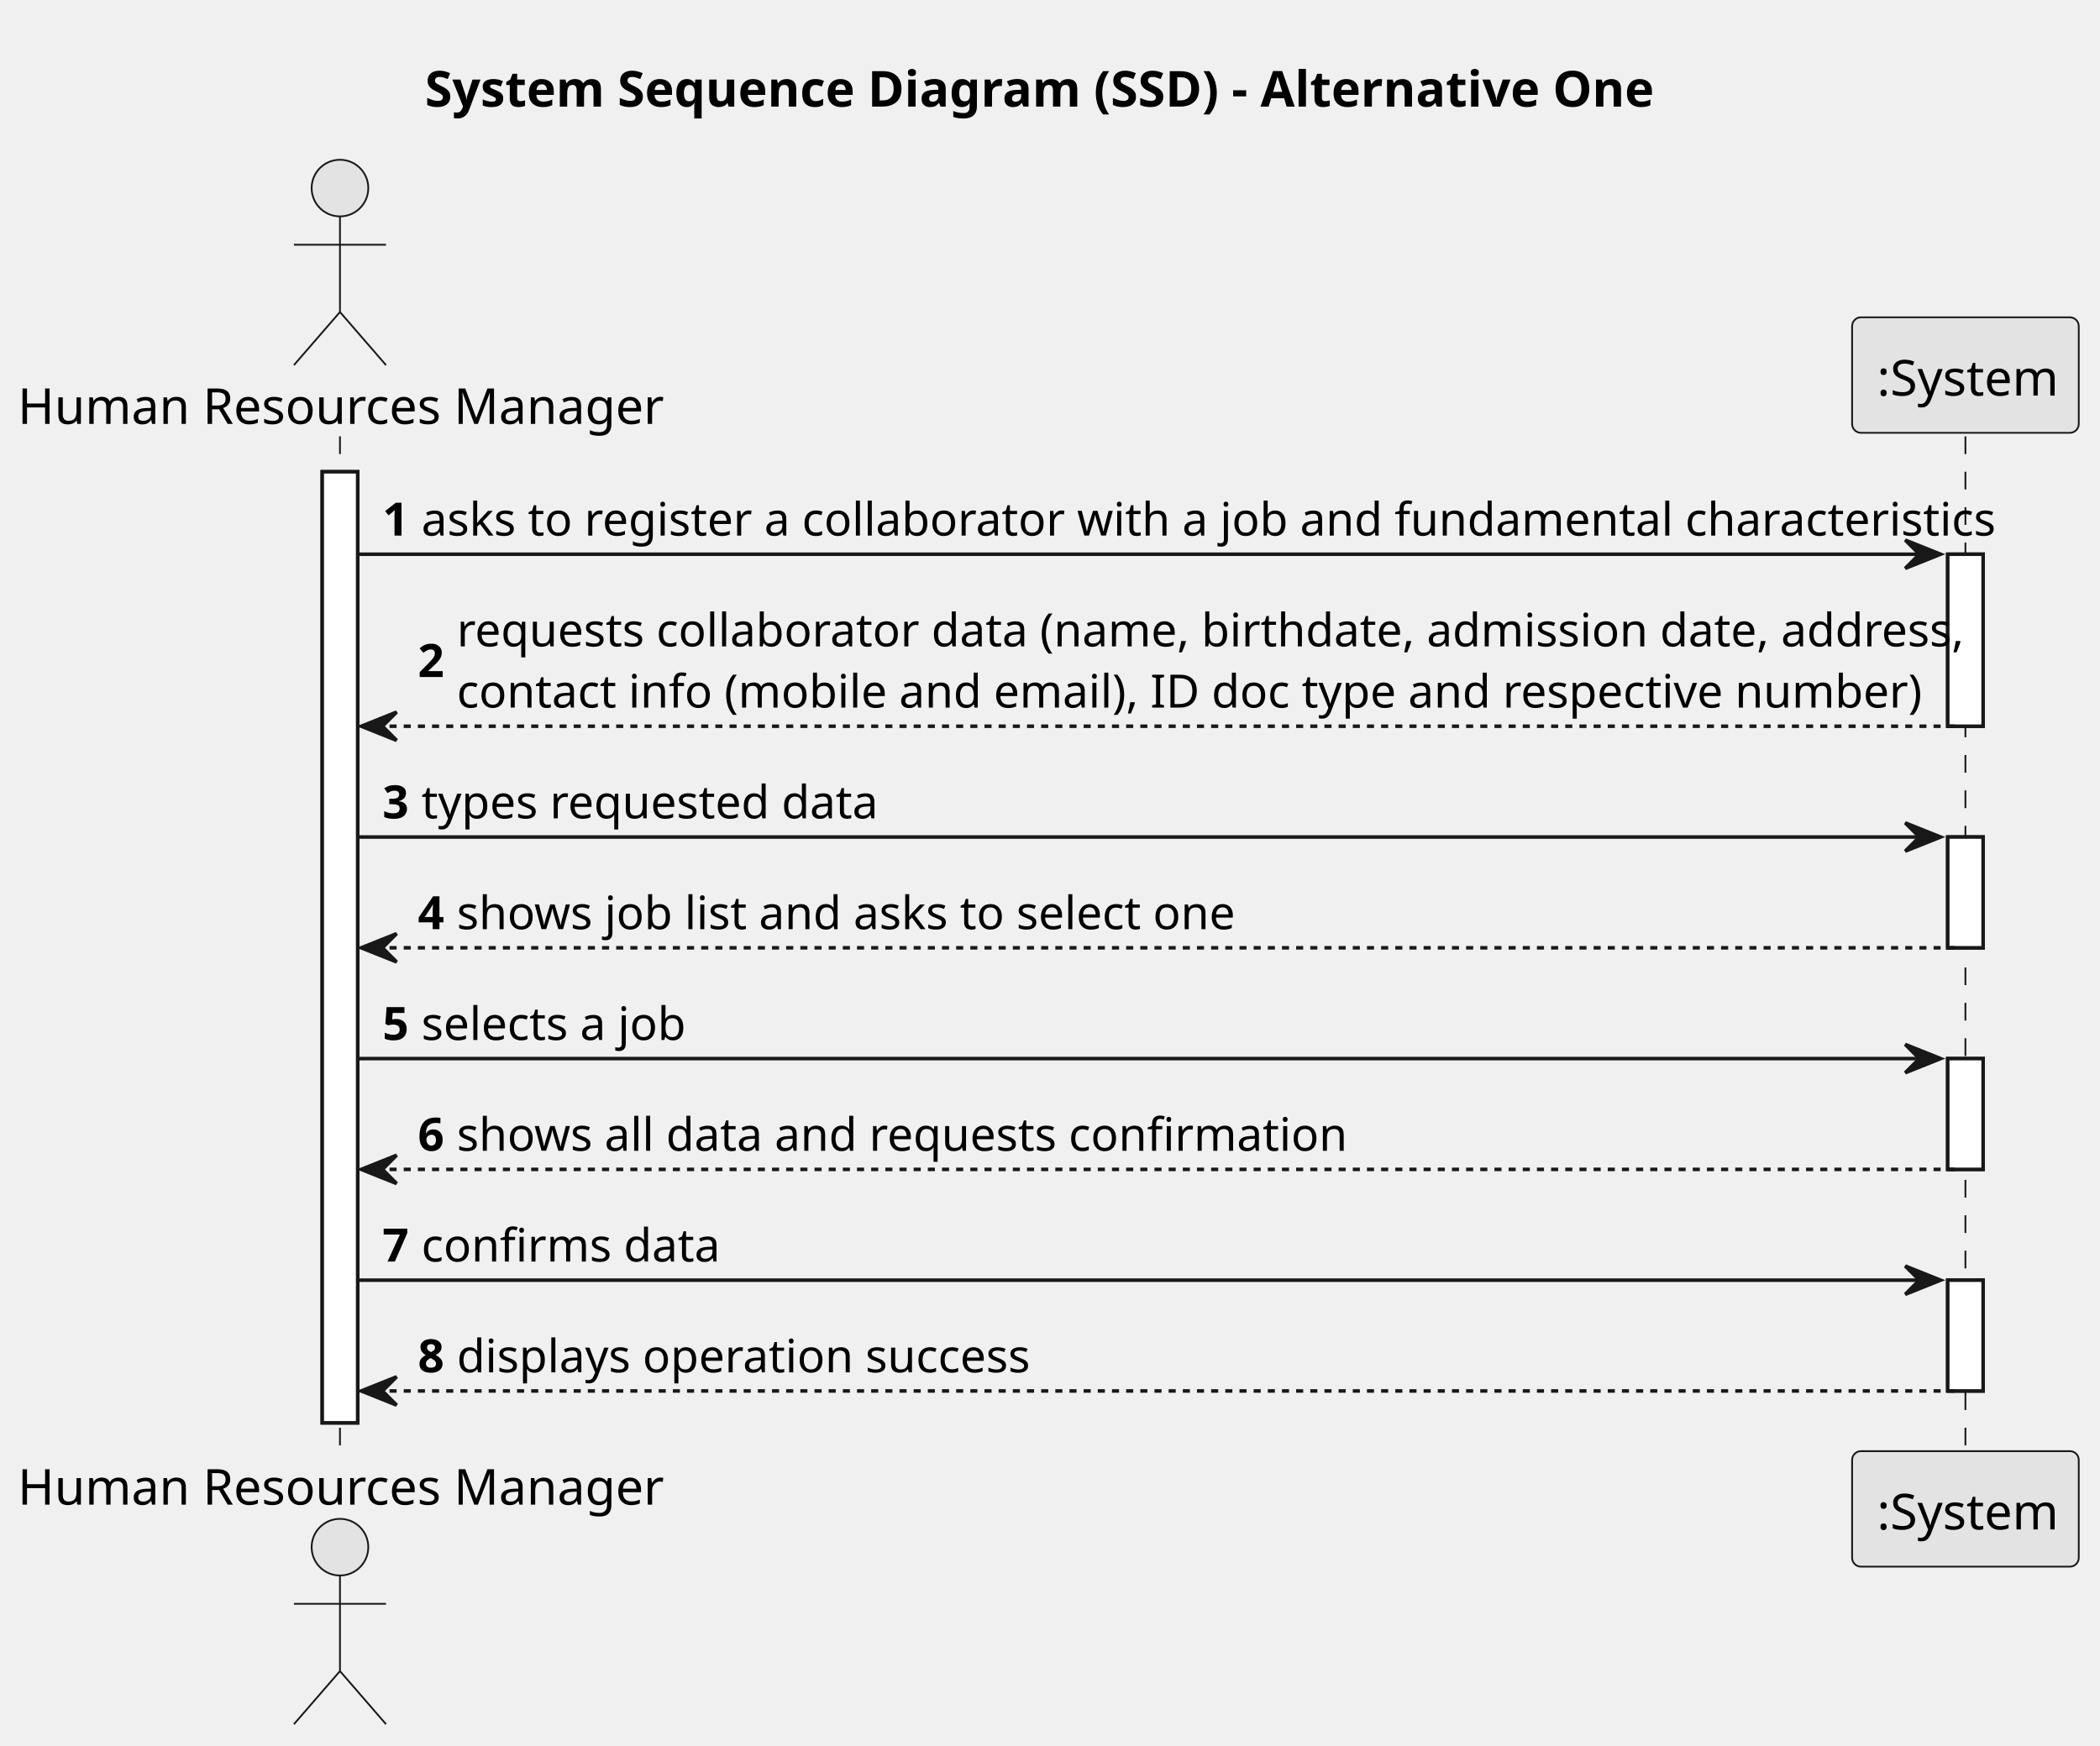
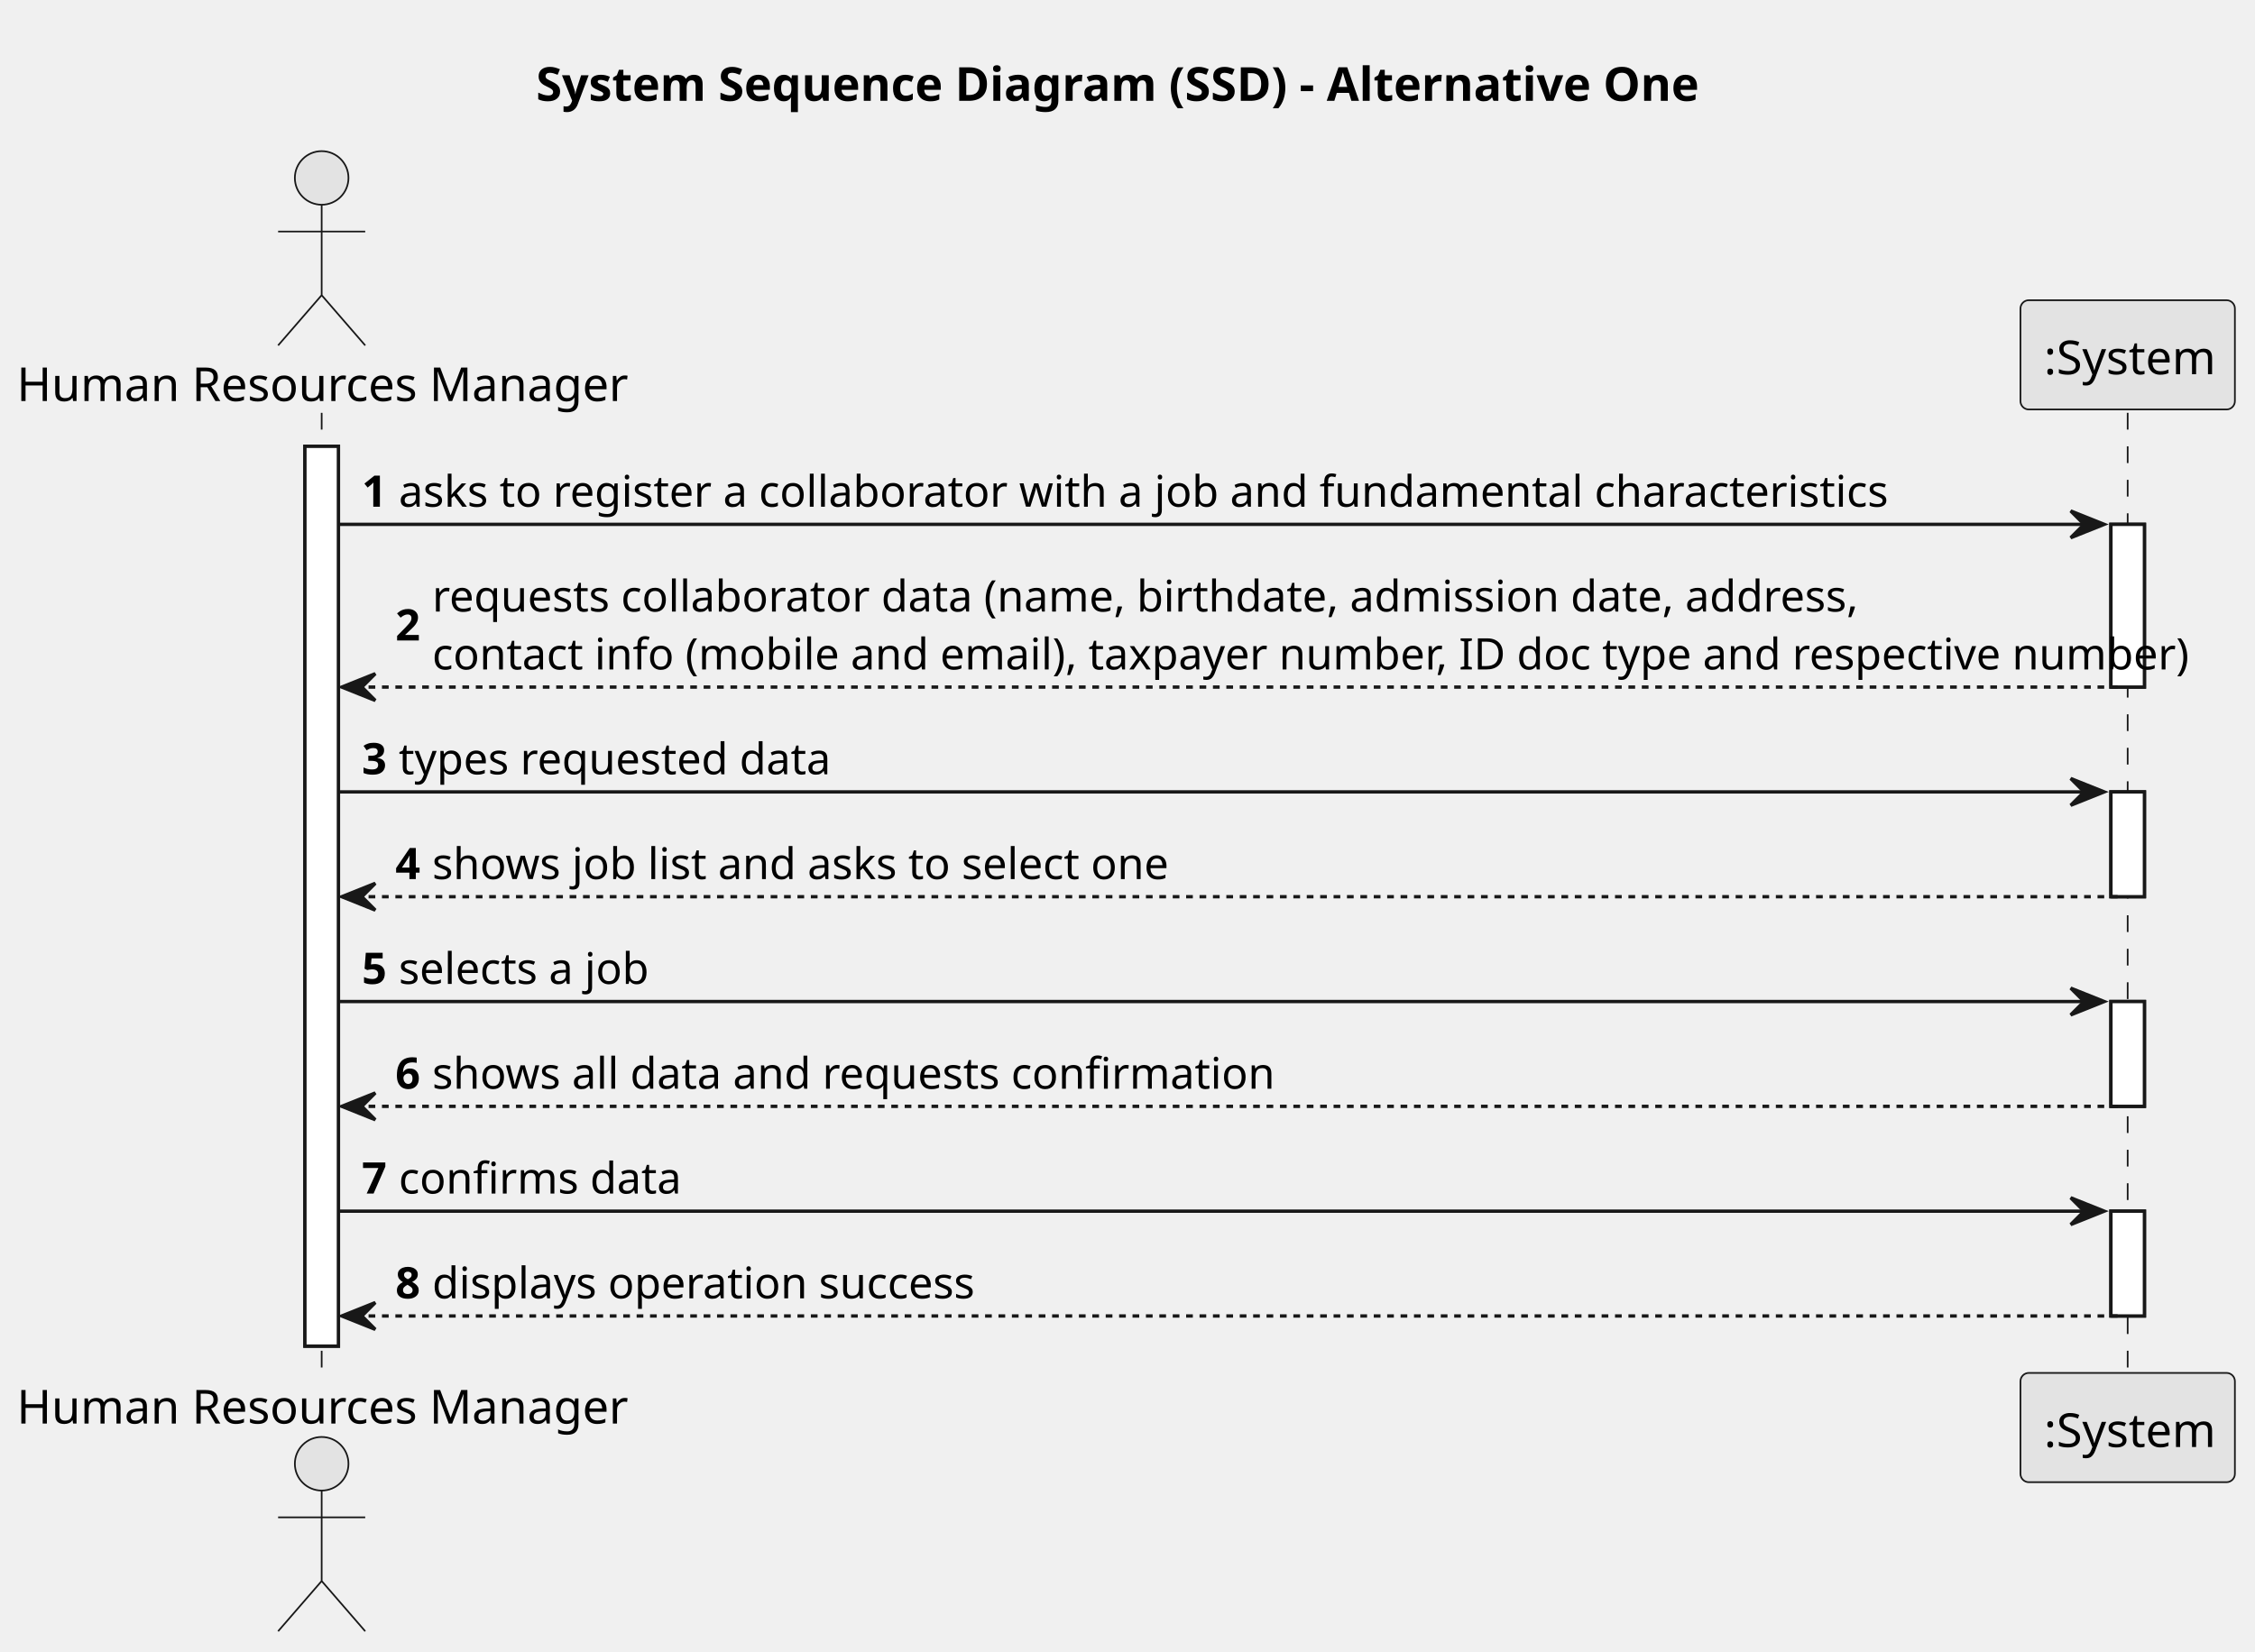
- <svg xmlns="http://www.w3.org/2000/svg" contentStyleType="text/css" height="493px" preserveAspectRatio="none" style="width:593px;height:493px;background:#FFFFFF;" version="1.1" viewBox="0 0 593 493" width="593px" zoomAndPan="magnify">
+ <svg xmlns="http://www.w3.org/2000/svg" contentStyleType="text/css" height="493px" preserveAspectRatio="none" style="width:673px;height:493px;background:#FFFFFF;" version="1.1" viewBox="0 0 673 493" width="673px" zoomAndPan="magnify">
  <defs />
  <g>
-     <text fill="#000000" font-family="sans-serif" font-size="14" font-weight="bold" lengthAdjust="spacing" textLength="351" x="120" y="30.107">System Sequence Diagram (SSD) - Alternative One</text>
+     <text fill="#000000" font-family="sans-serif" font-size="14" font-weight="bold" lengthAdjust="spacing" textLength="351" x="160" y="30.107">System Sequence Diagram (SSD) - Alternative One</text>
    <rect fill="#FFFFFF" height="268.619" style="stroke:#181818;stroke-width:1.0;" width="10" x="91" y="133.242" />
-     <rect fill="#FFFFFF" height="48.582" style="stroke:#181818;stroke-width:1.0;" width="10" x="550" y="156.533" />
-     <rect fill="#FFFFFF" height="31.291" style="stroke:#181818;stroke-width:1.0;" width="10" x="550" y="236.406" />
-     <rect fill="#FFFFFF" height="31.291" style="stroke:#181818;stroke-width:1.0;" width="10" x="550" y="298.988" />
-     <rect fill="#FFFFFF" height="31.291" style="stroke:#181818;stroke-width:1.0;" width="10" x="550" y="361.57" />
+     <rect fill="#FFFFFF" height="48.582" style="stroke:#181818;stroke-width:1.0;" width="10" x="630" y="156.533" />
+     <rect fill="#FFFFFF" height="31.291" style="stroke:#181818;stroke-width:1.0;" width="10" x="630" y="236.406" />
+     <rect fill="#FFFFFF" height="31.291" style="stroke:#181818;stroke-width:1.0;" width="10" x="630" y="298.988" />
+     <rect fill="#FFFFFF" height="31.291" style="stroke:#181818;stroke-width:1.0;" width="10" x="630" y="361.57" />
    <line style="stroke:#181818;stroke-width:0.5;stroke-dasharray:5.0,5.0;" x1="96" x2="96" y1="123.242" y2="410.861" />
-     <line style="stroke:#181818;stroke-width:0.5;stroke-dasharray:5.0,5.0;" x1="555" x2="555" y1="123.242" y2="410.861" />
+     <line style="stroke:#181818;stroke-width:0.5;stroke-dasharray:5.0,5.0;" x1="635" x2="635" y1="123.242" y2="410.861" />
    <text fill="#000000" font-family="sans-serif" font-size="14" lengthAdjust="spacing" textLength="176" x="5" y="119.728">Human Resources Manager</text>
    <ellipse cx="96" cy="53.121" fill="#E3E3E3" rx="8" ry="8" style="stroke:#181818;stroke-width:0.5;" />
    <path d="M96,61.121 L96,88.121 M83,69.121 L109,69.121 M96,88.121 L83,103.121 M96,88.121 L109,103.121 " fill="none" style="stroke:#181818;stroke-width:0.5;" />
    <text fill="#000000" font-family="sans-serif" font-size="14" lengthAdjust="spacing" textLength="176" x="5" y="424.969">Human Resources Manager</text>
    <ellipse cx="96" cy="436.982" fill="#E3E3E3" rx="8" ry="8" style="stroke:#181818;stroke-width:0.5;" />
    <path d="M96,444.982 L96,471.982 M83,452.982 L109,452.982 M96,471.982 L83,486.982 M96,471.982 L109,486.982 " fill="none" style="stroke:#181818;stroke-width:0.5;" />
-     <rect fill="#E3E3E3" height="32.621" rx="2.5" ry="2.5" style="stroke:#181818;stroke-width:0.5;" width="64" x="523" y="89.621" />
-     <text fill="#000000" font-family="sans-serif" font-size="14" lengthAdjust="spacing" textLength="50" x="530" y="111.728">:System</text>
-     <rect fill="#E3E3E3" height="32.621" rx="2.5" ry="2.5" style="stroke:#181818;stroke-width:0.5;" width="64" x="523" y="409.861" />
-     <text fill="#000000" font-family="sans-serif" font-size="14" lengthAdjust="spacing" textLength="50" x="530" y="431.969">:System</text>
+     <rect fill="#E3E3E3" height="32.621" rx="2.5" ry="2.5" style="stroke:#181818;stroke-width:0.5;" width="64" x="603" y="89.621" />
+     <text fill="#000000" font-family="sans-serif" font-size="14" lengthAdjust="spacing" textLength="50" x="610" y="111.728">:System</text>
+     <rect fill="#E3E3E3" height="32.621" rx="2.5" ry="2.5" style="stroke:#181818;stroke-width:0.5;" width="64" x="603" y="409.861" />
+     <text fill="#000000" font-family="sans-serif" font-size="14" lengthAdjust="spacing" textLength="50" x="610" y="431.969">:System</text>
    <rect fill="#FFFFFF" height="268.619" style="stroke:#181818;stroke-width:1.0;" width="10" x="91" y="133.242" />
-     <rect fill="#FFFFFF" height="48.582" style="stroke:#181818;stroke-width:1.0;" width="10" x="550" y="156.533" />
-     <rect fill="#FFFFFF" height="31.291" style="stroke:#181818;stroke-width:1.0;" width="10" x="550" y="236.406" />
-     <rect fill="#FFFFFF" height="31.291" style="stroke:#181818;stroke-width:1.0;" width="10" x="550" y="298.988" />
-     <rect fill="#FFFFFF" height="31.291" style="stroke:#181818;stroke-width:1.0;" width="10" x="550" y="361.57" />
-     <polygon fill="#181818" points="538,152.533,548,156.533,538,160.533,542,156.533" style="stroke:#181818;stroke-width:1.0;" />
-     <line style="stroke:#181818;stroke-width:1.0;" x1="101" x2="544" y1="156.533" y2="156.533" />
+     <rect fill="#FFFFFF" height="48.582" style="stroke:#181818;stroke-width:1.0;" width="10" x="630" y="156.533" />
+     <rect fill="#FFFFFF" height="31.291" style="stroke:#181818;stroke-width:1.0;" width="10" x="630" y="236.406" />
+     <rect fill="#FFFFFF" height="31.291" style="stroke:#181818;stroke-width:1.0;" width="10" x="630" y="298.988" />
+     <rect fill="#FFFFFF" height="31.291" style="stroke:#181818;stroke-width:1.0;" width="10" x="630" y="361.57" />
+     <polygon fill="#181818" points="618,152.533,628,156.533,618,160.533,622,156.533" style="stroke:#181818;stroke-width:1.0;" />
+     <line style="stroke:#181818;stroke-width:1.0;" x1="101" x2="624" y1="156.533" y2="156.533" />
    <text fill="#000000" font-family="sans-serif" font-size="13" font-weight="bold" lengthAdjust="spacing" textLength="7" x="108" y="151.27">1</text>
    <text fill="#000000" font-family="sans-serif" font-size="13" lengthAdjust="spacing" textLength="419" x="119" y="151.27">asks to register a collaborator with a job and fundamental characteristics</text>
    <polygon fill="#181818" points="112,201.115,102,205.115,112,209.115,108,205.115" style="stroke:#181818;stroke-width:1.0;" />
-     <line style="stroke:#181818;stroke-width:1.0;stroke-dasharray:2.0,2.0;" x1="106" x2="554" y1="205.115" y2="205.115" />
+     <line style="stroke:#181818;stroke-width:1.0;stroke-dasharray:2.0,2.0;" x1="106" x2="634" y1="205.115" y2="205.115" />
    <text fill="#000000" font-family="sans-serif" font-size="13" font-weight="bold" lengthAdjust="spacing" textLength="7" x="118" y="191.207">2</text>
    <text fill="#000000" font-family="sans-serif" font-size="13" lengthAdjust="spacing" textLength="402" x="129" y="182.561">requests collaborator data (name, birthdate, admission date, address,</text>
-     <text fill="#000000" font-family="sans-serif" font-size="13" lengthAdjust="spacing" textLength="389" x="129" y="199.852">contact info (mobile and email), ID doc type and respective number)</text>
-     <polygon fill="#181818" points="538,232.406,548,236.406,538,240.406,542,236.406" style="stroke:#181818;stroke-width:1.0;" />
-     <line style="stroke:#181818;stroke-width:1.0;" x1="101" x2="544" y1="236.406" y2="236.406" />
+     <text fill="#000000" font-family="sans-serif" font-size="13" lengthAdjust="spacing" textLength="494" x="129" y="199.852">contact info (mobile and email), taxpayer number, ID doc type and respective number)</text>
+     <polygon fill="#181818" points="618,232.406,628,236.406,618,240.406,622,236.406" style="stroke:#181818;stroke-width:1.0;" />
+     <line style="stroke:#181818;stroke-width:1.0;" x1="101" x2="624" y1="236.406" y2="236.406" />
    <text fill="#000000" font-family="sans-serif" font-size="13" font-weight="bold" lengthAdjust="spacing" textLength="7" x="108" y="231.144">3</text>
    <text fill="#000000" font-family="sans-serif" font-size="13" lengthAdjust="spacing" textLength="122" x="119" y="231.144">types requested data</text>
    <polygon fill="#181818" points="112,263.697,102,267.697,112,271.697,108,267.697" style="stroke:#181818;stroke-width:1.0;" />
-     <line style="stroke:#181818;stroke-width:1.0;stroke-dasharray:2.0,2.0;" x1="106" x2="554" y1="267.697" y2="267.697" />
+     <line style="stroke:#181818;stroke-width:1.0;stroke-dasharray:2.0,2.0;" x1="106" x2="634" y1="267.697" y2="267.697" />
    <text fill="#000000" font-family="sans-serif" font-size="13" font-weight="bold" lengthAdjust="spacing" textLength="7" x="118" y="262.435">4</text>
    <text fill="#000000" font-family="sans-serif" font-size="13" lengthAdjust="spacing" textLength="215" x="129" y="262.435">shows job list and asks to select one</text>
-     <polygon fill="#181818" points="538,294.988,548,298.988,538,302.988,542,298.988" style="stroke:#181818;stroke-width:1.0;" />
-     <line style="stroke:#181818;stroke-width:1.0;" x1="101" x2="544" y1="298.988" y2="298.988" />
+     <polygon fill="#181818" points="618,294.988,628,298.988,618,302.988,622,298.988" style="stroke:#181818;stroke-width:1.0;" />
+     <line style="stroke:#181818;stroke-width:1.0;" x1="101" x2="624" y1="298.988" y2="298.988" />
    <text fill="#000000" font-family="sans-serif" font-size="13" font-weight="bold" lengthAdjust="spacing" textLength="7" x="108" y="293.726">5</text>
    <text fill="#000000" font-family="sans-serif" font-size="13" lengthAdjust="spacing" textLength="74" x="119" y="293.726">selects a job</text>
    <polygon fill="#181818" points="112,326.279,102,330.279,112,334.279,108,330.279" style="stroke:#181818;stroke-width:1.0;" />
-     <line style="stroke:#181818;stroke-width:1.0;stroke-dasharray:2.0,2.0;" x1="106" x2="554" y1="330.279" y2="330.279" />
+     <line style="stroke:#181818;stroke-width:1.0;stroke-dasharray:2.0,2.0;" x1="106" x2="634" y1="330.279" y2="330.279" />
    <text fill="#000000" font-family="sans-serif" font-size="13" font-weight="bold" lengthAdjust="spacing" textLength="7" x="118" y="325.017">6</text>
    <text fill="#000000" font-family="sans-serif" font-size="13" lengthAdjust="spacing" textLength="236" x="129" y="325.017">shows all data and requests confirmation</text>
-     <polygon fill="#181818" points="538,357.57,548,361.57,538,365.57,542,361.57" style="stroke:#181818;stroke-width:1.0;" />
-     <line style="stroke:#181818;stroke-width:1.0;" x1="101" x2="544" y1="361.57" y2="361.57" />
+     <polygon fill="#181818" points="618,357.57,628,361.57,618,365.57,622,361.57" style="stroke:#181818;stroke-width:1.0;" />
+     <line style="stroke:#181818;stroke-width:1.0;" x1="101" x2="624" y1="361.57" y2="361.57" />
    <text fill="#000000" font-family="sans-serif" font-size="13" font-weight="bold" lengthAdjust="spacing" textLength="7" x="108" y="356.308">7</text>
    <text fill="#000000" font-family="sans-serif" font-size="13" lengthAdjust="spacing" textLength="78" x="119" y="356.308">confirms data</text>
    <polygon fill="#181818" points="112,388.861,102,392.861,112,396.861,108,392.861" style="stroke:#181818;stroke-width:1.0;" />
-     <line style="stroke:#181818;stroke-width:1.0;stroke-dasharray:2.0,2.0;" x1="106" x2="554" y1="392.861" y2="392.861" />
+     <line style="stroke:#181818;stroke-width:1.0;stroke-dasharray:2.0,2.0;" x1="106" x2="634" y1="392.861" y2="392.861" />
    <text fill="#000000" font-family="sans-serif" font-size="13" font-weight="bold" lengthAdjust="spacing" textLength="7" x="118" y="387.599">8</text>
    <text fill="#000000" font-family="sans-serif" font-size="13" lengthAdjust="spacing" textLength="158" x="129" y="387.599">displays operation success</text>
  </g>
</svg>
